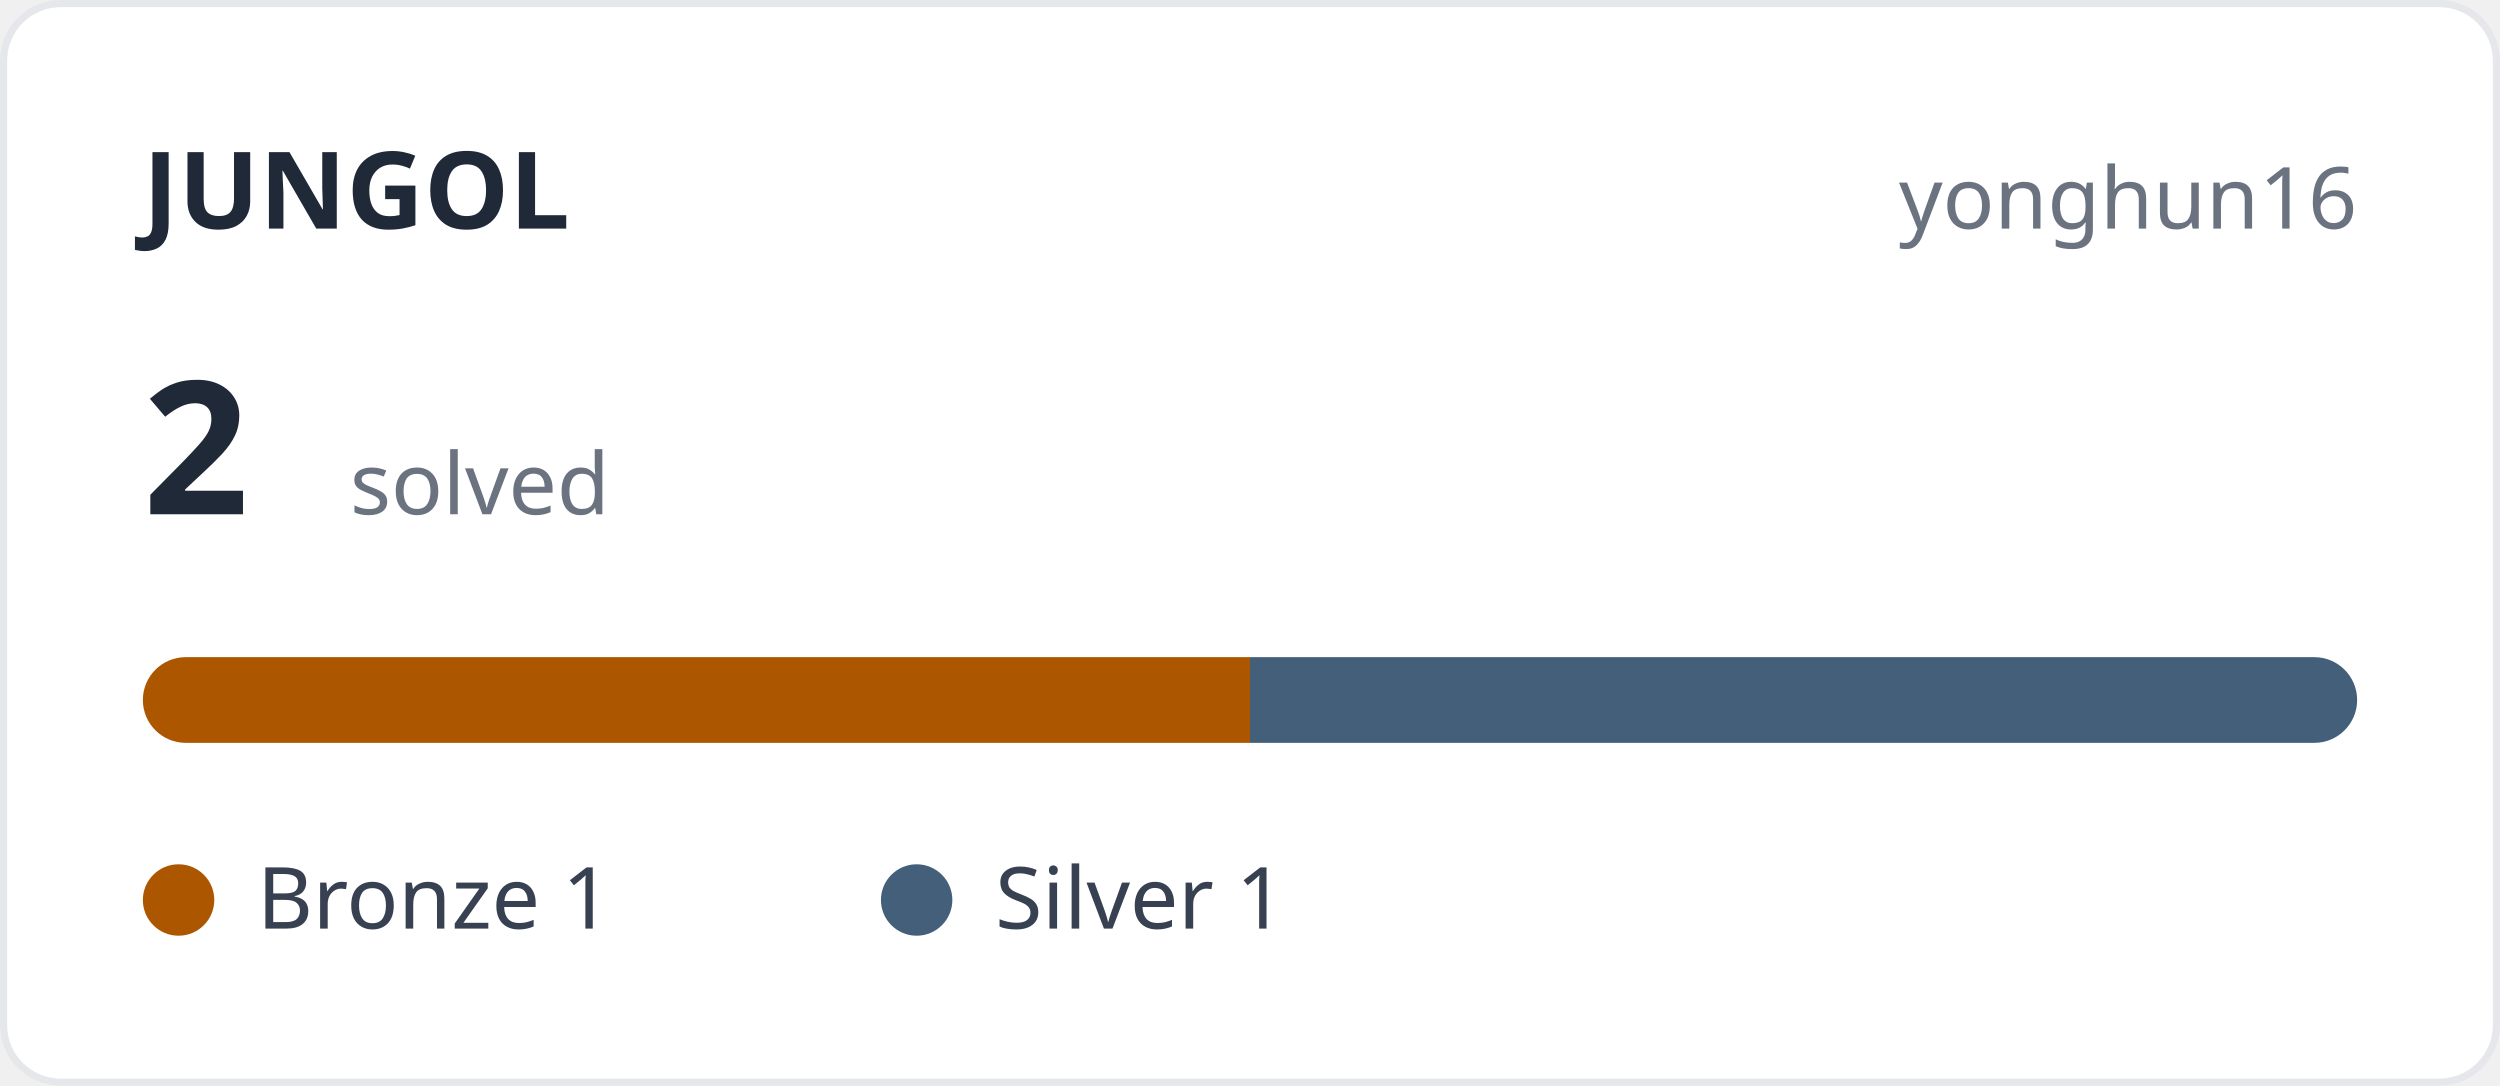
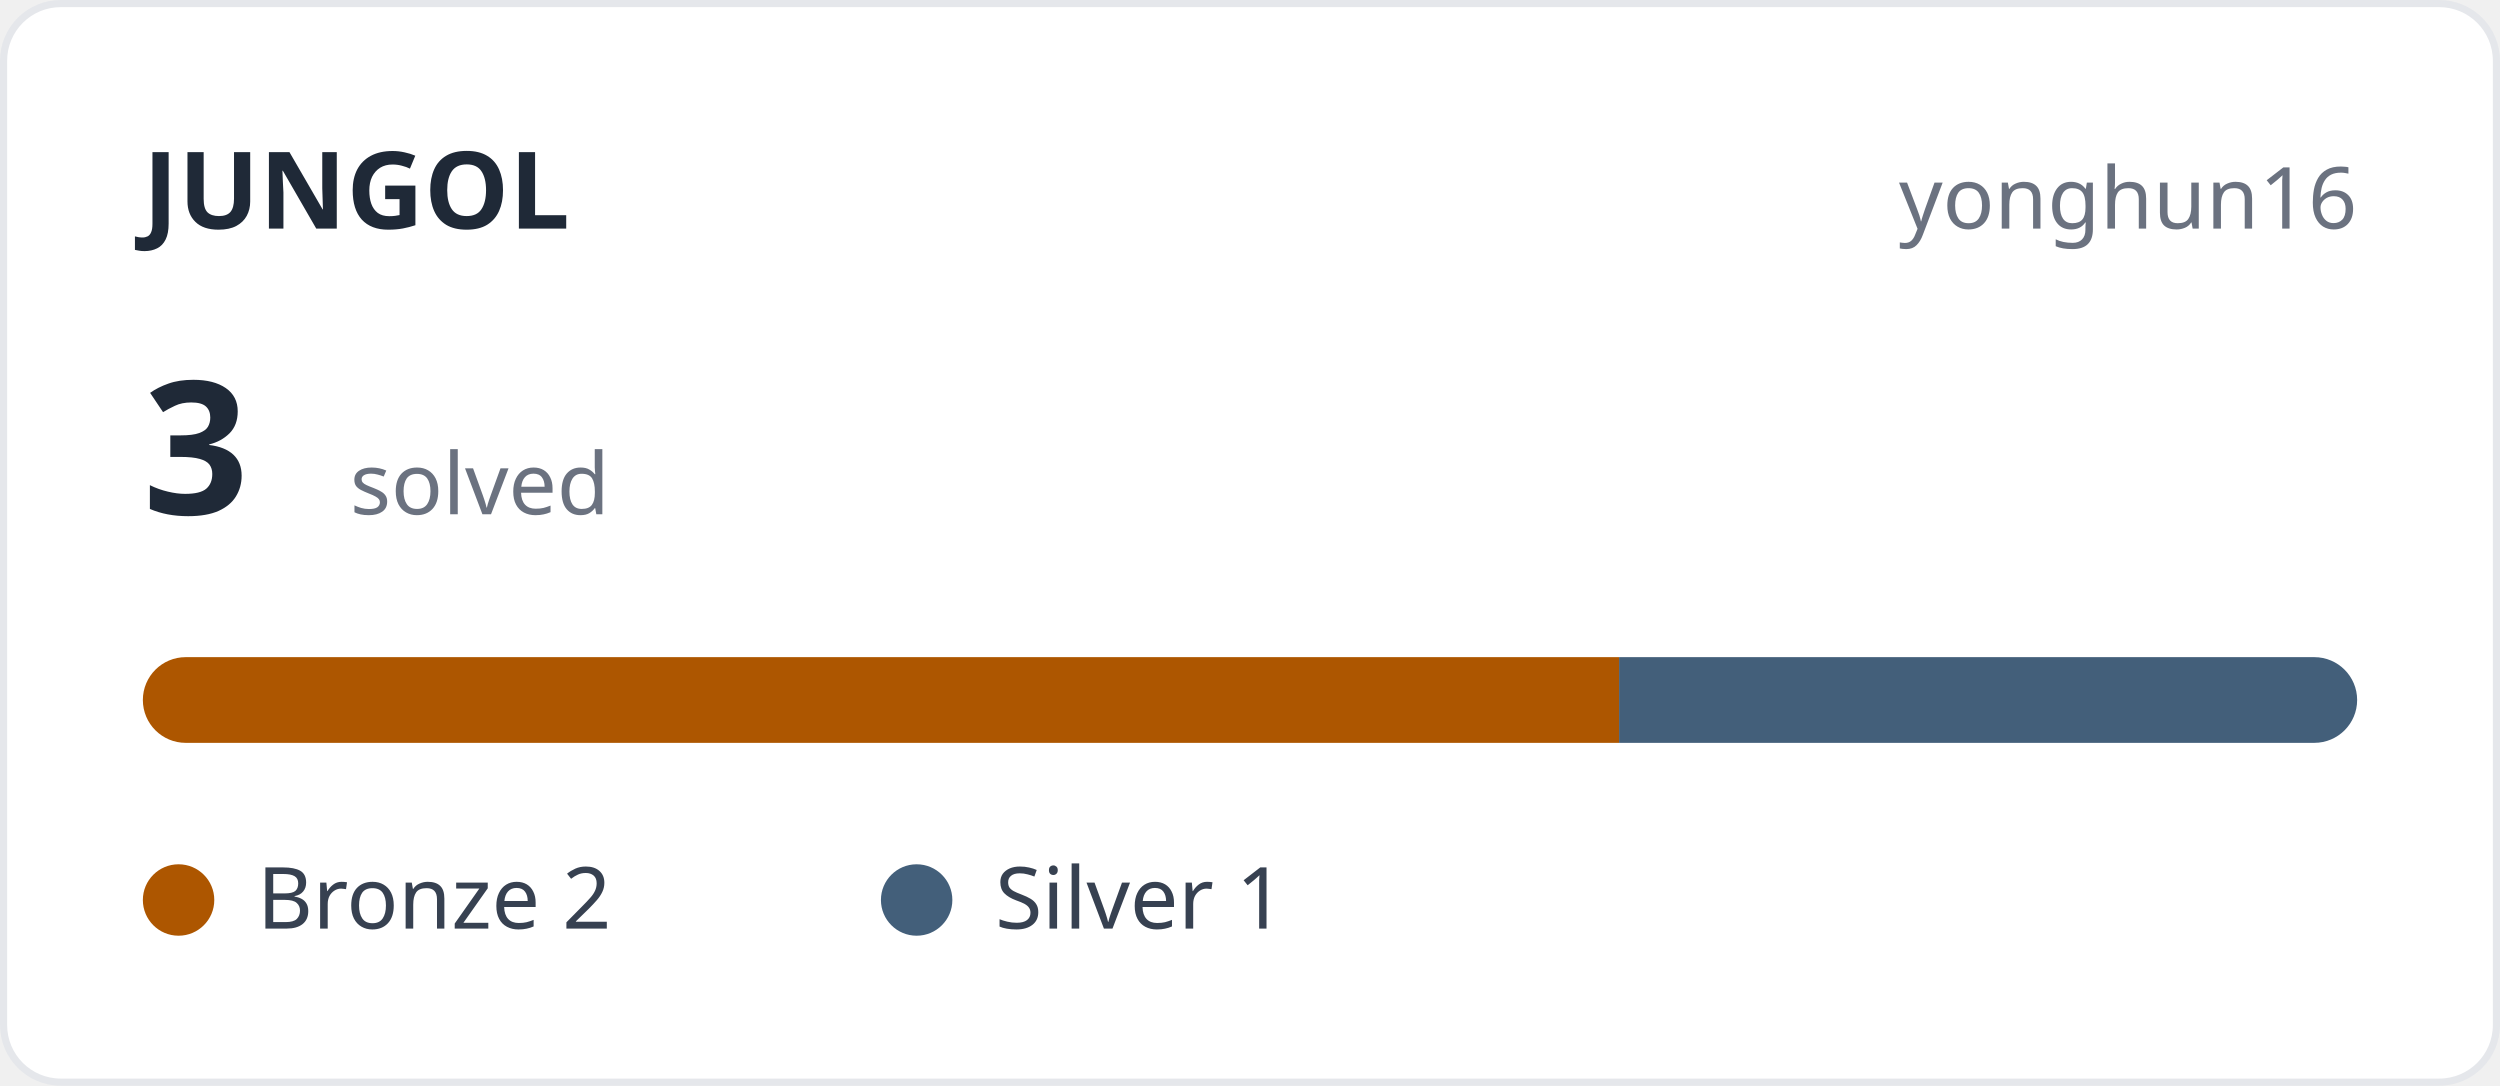
<svg xmlns="http://www.w3.org/2000/svg" width="350" height="152" viewBox="0 0 350 152">
  <style>
    .title { font: 700 15px 'Segoe UI', Ubuntu, 'Helvetica Neue', 'Apple SD Gothic Neo', 'Malgun Gothic', sans-serif; fill: #1F2937; }
    .id { font: 400 12px 'Segoe UI', Ubuntu, 'Helvetica Neue', 'Apple SD Gothic Neo', 'Malgun Gothic', sans-serif; fill: #6B7280; }
    .num { font: 700 26px 'Segoe UI', Ubuntu, 'Helvetica Neue', 'Apple SD Gothic Neo', 'Malgun Gothic', sans-serif; fill: #1F2937; }
    .label { font: 400 12px 'Segoe UI', Ubuntu, 'Helvetica Neue', 'Apple SD Gothic Neo', 'Malgun Gothic', sans-serif; fill: #6B7280; }
    .legend { font: 400 12px 'Segoe UI', Ubuntu, 'Helvetica Neue', 'Apple SD Gothic Neo', 'Malgun Gothic', sans-serif; fill: #374151; }
  </style>
  <rect x="0.5" y="0.5" width="349" height="151" rx="8" fill="#FFFFFF" stroke="#E5E7EB" />
  <text x="20" y="32" class="title">JUNGOL</text>
  <text x="330" y="32" class="id" text-anchor="end">yonghun16</text>
-   <text x="20" y="72" class="num">2</text>
+   <text x="20" y="72" class="num">3</text>
  <text x="49" y="72" class="label">solved</text>
  <clipPath id="bar">
    <rect x="20" y="92" width="310" height="12" rx="6" />
  </clipPath>
  <g clip-path="url(#bar)">
-     <rect x="20.00" y="92" width="155.00" height="12" fill="#AD5600" />
-     <rect x="175.00" y="92" width="155.00" height="12" fill="#435F7A" />
+     <rect x="20.00" y="92" width="206.67" height="12" fill="#AD5600" />
+     <rect x="226.67" y="92" width="103.33" height="12" fill="#435F7A" />
  </g>
  <circle cx="25.00" cy="126" r="5" fill="#AD5600" />
-   <text x="36.00" y="130" class="legend">Bronze 1</text>
+   <text x="36.00" y="130" class="legend">Bronze 2</text>
  <circle cx="128.33" cy="126" r="5" fill="#435F7A" />
  <text x="139.33" y="130" class="legend">Silver 1</text>
</svg>
